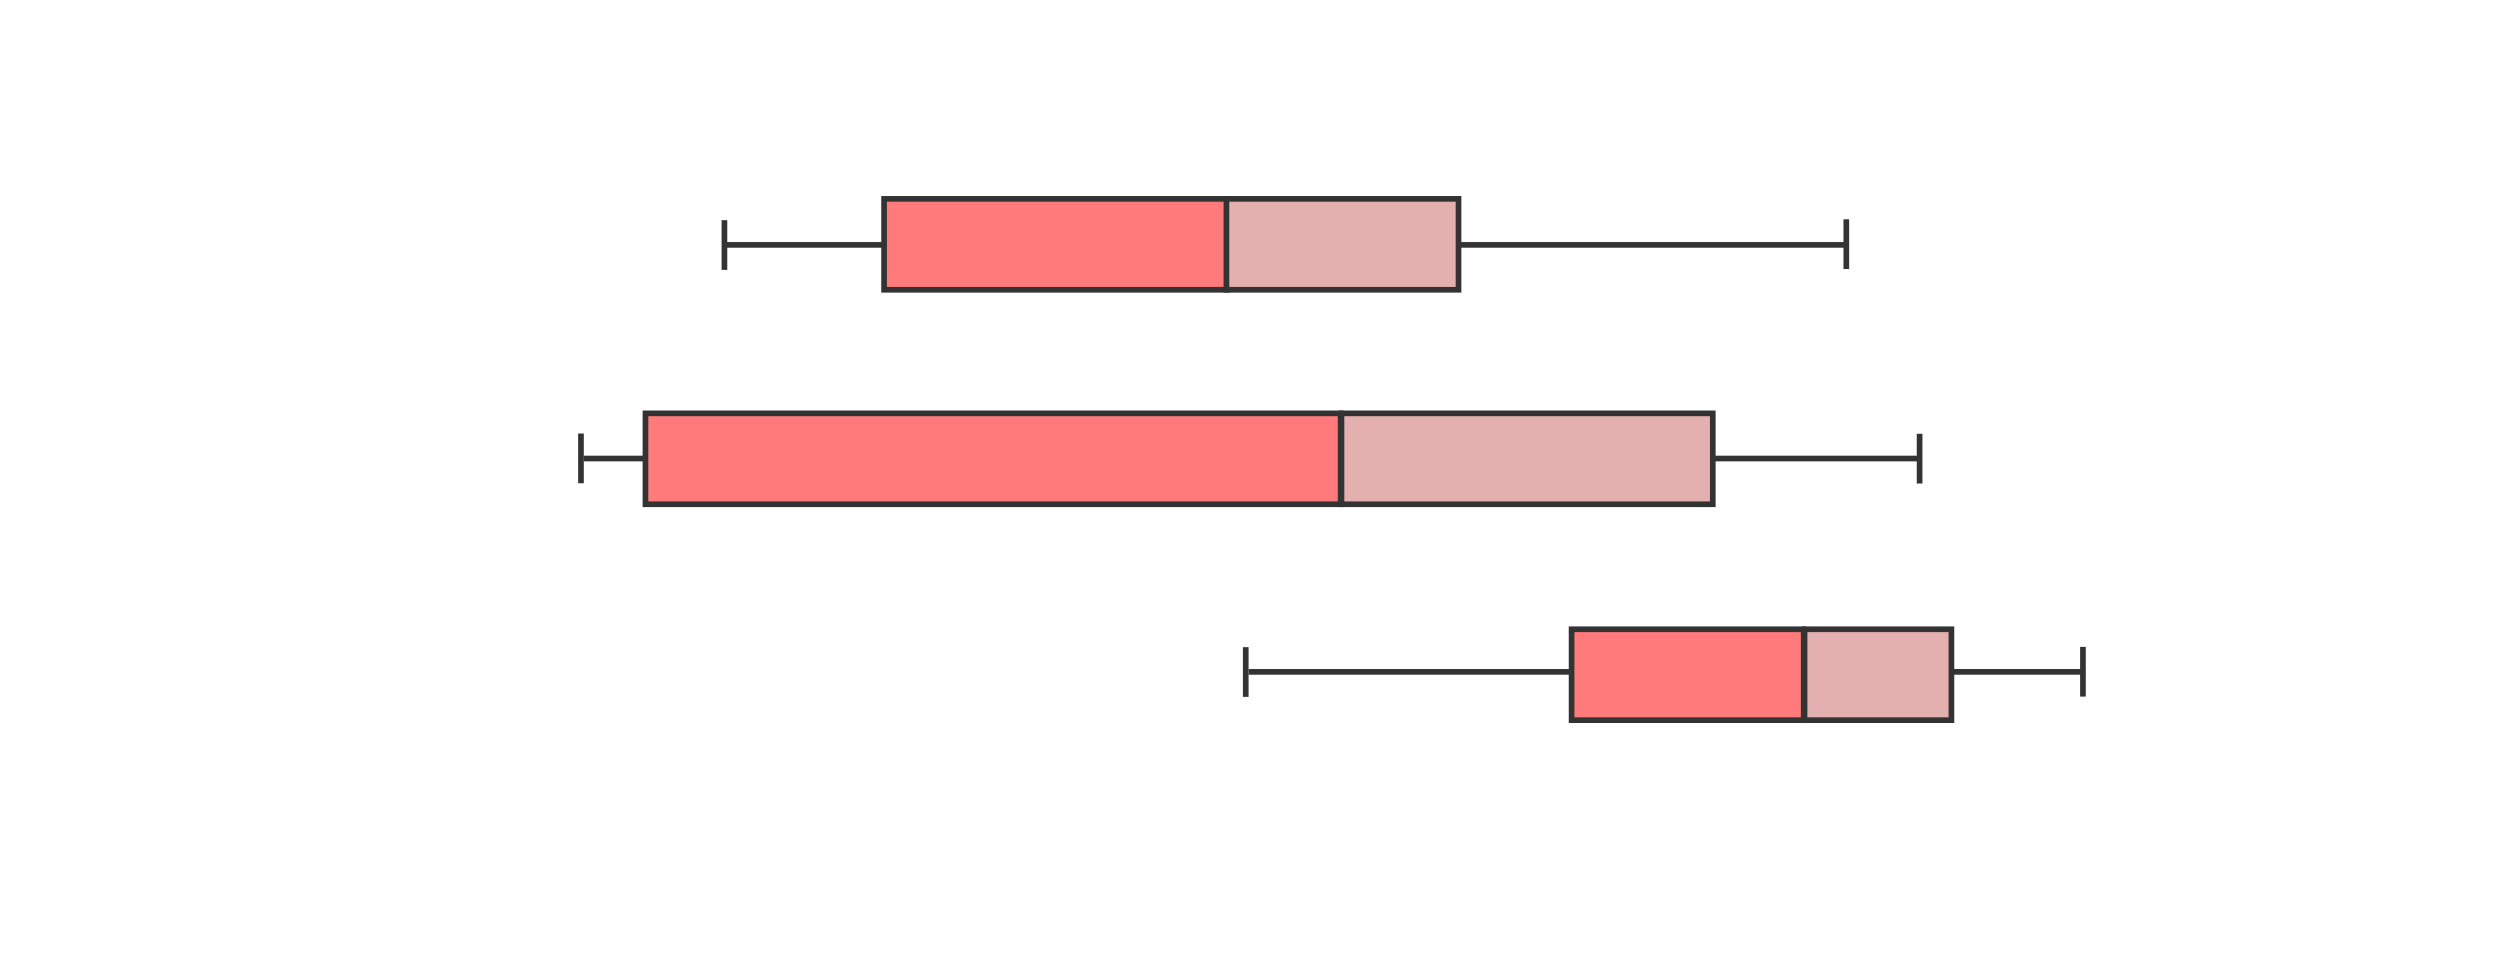
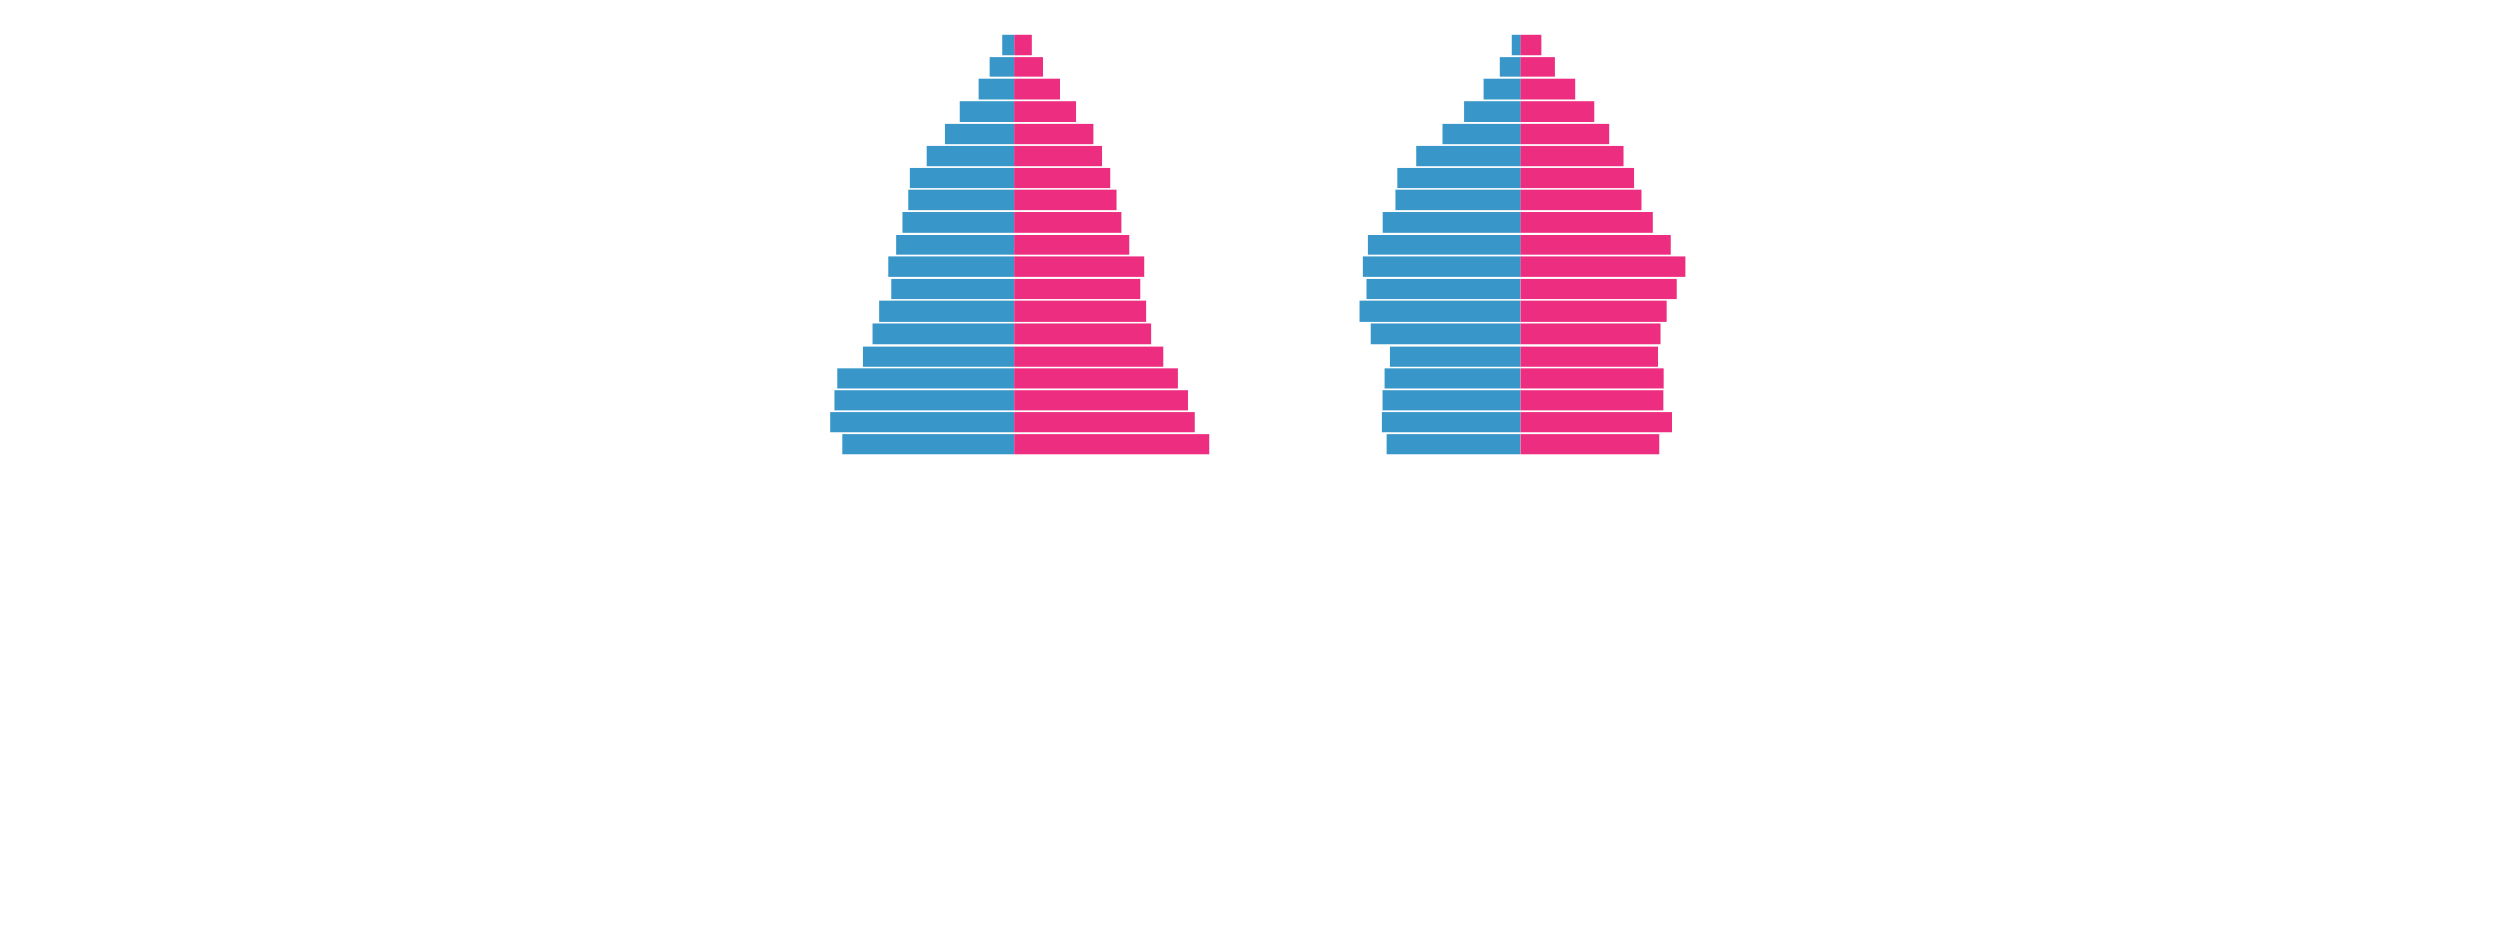
- <svg xmlns="http://www.w3.org/2000/svg" width="900" height="auto" viewBox="-70,-30,880,340" max-width="100%" font="10px sans-serif">
-   <line x1="185.5" y1="56.2" x2="580" y2="56.2" fill="none" stroke="#333333" stroke-width="2" />
-   <line x1="135.5" y1="131.4" x2="604.8" y2="131.4" fill="none" stroke="#333333" stroke-width="2" />
-   <line x1="369.5" y1="206.5" x2="662.8" y2="206.5" fill="none" stroke="#333333" stroke-width="2" />
-   <rect x="241.2" y="40" width="120.7" height="32" fill="hsl(0, 100%, 74%)" stroke="#333333" stroke-width="2" />
-   <rect x="361.7" y="40" width="81.7" height="32" fill="hsl(0, 50%, 79%)" stroke="#333333" stroke-width="2" />
-   <rect x="157.2" y="115.5" width="244.7" height="32" fill="hsl(0, 100%, 74%)" stroke="#333333" stroke-width="2" />
-   <rect x="402.2" y="115.5" width="130.7" height="32" fill="hsl(0, 50%, 79%)" stroke="#333333" stroke-width="2" />
-   <rect x="483.2" y="191.5" width="81.7" height="32" fill="hsl(0, 100%, 74%)" stroke="#333333" stroke-width="2" />
-   <rect x="565.2" y="191.5" width="51.7" height="32" fill="hsl(0, 50%, 79%)" stroke="#333333" stroke-width="2" />
-   <line x1="185" y1="47.5" x2="185" y2="65" fill="none" stroke="#333333" stroke-width="2" />
-   <line x1="134.5" y1="122.6" x2="134.5" y2="140.1" fill="none" stroke="#333333" stroke-width="2" />
-   <line x1="368.5" y1="197.8" x2="368.5" y2="215.3" fill="none" stroke="#333333" stroke-width="2" />
-   <line x1="663.2" y1="197.7" x2="663.2" y2="215.2" fill="none" stroke="#333333" stroke-width="2" />
-   <line x1="605.7" y1="122.7" x2="605.7" y2="140.2" fill="none" stroke="#333333" stroke-width="2" />
-   <line x1="579.9" y1="47.2" x2="579.9" y2="64.7" fill="none" stroke="#333333" stroke-width="2" />
+ <svg xmlns="http://www.w3.org/2000/svg" width="900" height="340" viewBox="0,0,750,600" id="svg">
+   <g id="Layer_2">
+     <rect x="116" y="275.8" width="109.2" height="12.8" fill="#3996c9" />
+     <rect x="108.3" y="261.8" width="117" height="12.8" fill="#3996c9" />
+     <rect x="111" y="247.9" width="114.2" height="12.8" fill="#3996c9" />
+     <rect x="112.8" y="234" width="112.5" height="12.8" fill="#3996c9" />
+     <rect x="129.1" y="220.2" width="96.2" height="12.8" fill="#3996c9" />
+     <rect x="139.4" y="191" width="85.8" height="13.5" fill="#3996c9" />
+     <rect x="147.1" y="177.2" width="78.1" height="12.8" fill="#3996c9" />
+     <rect x="145.2" y="162.9" width="80.1" height="13" fill="#3996c9" />
+     <rect x="150.2" y="149.3" width="75.1" height="12.5" fill="#3996c9" />
+     <rect x="154.2" y="134.7" width="71.1" height="13.2" fill="#3996c9" />
+     <rect x="157.9" y="120.5" width="67.5" height="13" fill="#3996c9" />
+     <rect x="158.9" y="106.7" width="66.5" height="12.8" fill="#3996c9" />
+     <rect x="169.6" y="92.7" width="55.8" height="12.9" fill="#3996c9" />
+     <rect x="181.2" y="78.7" width="44.1" height="12.9" fill="#3996c9" />
+     <rect x="190.6" y="64.3" width="34.8" height="13.2" fill="#3996c9" />
+     <rect x="202.6" y="50" width="22.8" height="13.2" fill="#3996c9" />
+     <rect x="209.6" y="36.3" width="15.8" height="12.4" fill="#3996c9" />
+     <rect x="217.6" y="22.1" width="7.8" height="13" fill="#3996c9" />
+     <rect x="135.2" y="205.5" width="90" height="13.2" fill="#3996c9" />
+     <rect x="225.2" y="275.8" width="123.9" height="12.8" fill="#ed2d80" />
+     <rect x="225.2" y="261.8" width="114.7" height="12.8" fill="#ed2d80" />
+     <rect x="225.2" y="247.9" width="110.4" height="12.8" fill="#ed2d80" />
+     <rect x="225.2" y="234" width="104" height="12.8" fill="#ed2d80" />
+     <rect x="225.2" y="220.2" width="94.7" height="12.8" fill="#ed2d80" />
+     <rect x="225.2" y="191" width="83.8" height="13.5" fill="#ed2d80" />
+     <rect x="225.2" y="177.2" width="80.1" height="12.8" fill="#ed2d80" />
+     <rect x="225.2" y="162.9" width="82.6" height="13" fill="#ed2d80" />
+     <rect x="225.2" y="149.3" width="73.1" height="12.5" fill="#ed2d80" />
+     <rect x="225.2" y="134.7" width="68.1" height="13.2" fill="#ed2d80" />
+     <rect x="225.2" y="120.5" width="65" height="13" fill="#ed2d80" />
+     <rect x="225.2" y="106.7" width="61" height="12.8" fill="#ed2d80" />
+     <rect x="225.2" y="92.7" width="55.8" height="12.9" fill="#ed2d80" />
+     <rect x="225.2" y="78.7" width="50.3" height="12.9" fill="#ed2d80" />
+     <rect x="225.2" y="64.3" width="39.3" height="13.2" fill="#ed2d80" />
+     <rect x="225.2" y="50" width="29.1" height="13.2" fill="#ed2d80" />
+     <rect x="225.2" y="36.3" width="18.3" height="12.4" fill="#ed2d80" />
+     <rect x="225.3" y="22.1" width="11.1" height="13" fill="#ed2d80" />
+     <rect x="225.2" y="205.5" width="87" height="13.2" fill="#ed2d80" />
+     <rect x="461.8" y="275.8" width="85" height="12.8" fill="#3996c9" />
+     <rect x="458.8" y="261.8" width="88.1" height="12.8" fill="#3996c9" />
+     <rect x="459.2" y="247.9" width="87.7" height="12.8" fill="#3996c9" />
+     <rect x="460.5" y="234" width="86.3" height="12.8" fill="#3996c9" />
+     <rect x="463.9" y="220.2" width="83" height="12.8" fill="#3996c9" />
+     <rect x="444.6" y="191" width="102.2" height="13.5" fill="#3996c9" />
+     <rect x="449" y="177.2" width="97.8" height="12.8" fill="#3996c9" />
+     <rect x="446.7" y="162.9" width="100.3" height="13" fill="#3996c9" />
+     <rect x="449.9" y="149.3" width="97.1" height="12.5" fill="#3996c9" />
+     <rect x="459.3" y="134.7" width="87.7" height="13.2" fill="#3996c9" />
+     <rect x="467.4" y="120.5" width="79.6" height="13" fill="#3996c9" />
+     <rect x="468.6" y="106.7" width="78.4" height="12.8" fill="#3996c9" />
+     <rect x="480.6" y="92.7" width="66.4" height="12.9" fill="#3996c9" />
+     <rect x="497.3" y="78.7" width="49.7" height="12.9" fill="#3996c9" />
+     <rect x="511" y="64.3" width="36" height="13.2" fill="#3996c9" />
+     <rect x="523.4" y="50" width="23.6" height="13.2" fill="#3996c9" />
+     <rect x="533.7" y="36.3" width="13.3" height="12.4" fill="#3996c9" />
+     <rect x="541.3" y="22.1" width="5.7" height="13" fill="#3996c9" />
+     <rect x="451.7" y="205.5" width="95.2" height="13.2" fill="#3996c9" />
+     <rect x="546.9" y="275.8" width="88.1" height="12.8" fill="#ed2d80" />
+     <rect x="546.9" y="261.8" width="96.2" height="12.8" fill="#ed2d80" />
+     <rect x="546.9" y="247.9" width="90.7" height="12.8" fill="#ed2d80" />
+     <rect x="546.9" y="234" width="90.9" height="12.8" fill="#ed2d80" />
+     <rect x="546.9" y="220.2" width="87.3" height="12.8" fill="#ed2d80" />
+     <rect x="546.9" y="191" width="92.8" height="13.5" fill="#ed2d80" />
+     <rect x="546.9" y="177.2" width="99.2" height="12.8" fill="#ed2d80" />
+     <rect x="546.9" y="162.9" width="104.7" height="13" fill="#ed2d80" />
+     <rect x="546.9" y="149.3" width="95.4" height="12.5" fill="#ed2d80" />
+     <rect x="546.9" y="134.7" width="84" height="13.2" fill="#ed2d80" />
+     <rect x="546.9" y="120.5" width="76.8" height="13" fill="#ed2d80" />
+     <rect x="546.9" y="106.7" width="72.1" height="12.8" fill="#ed2d80" />
+     <rect x="546.9" y="92.7" width="65.4" height="12.9" fill="#ed2d80" />
+     <rect x="546.9" y="78.7" width="56.3" height="12.9" fill="#ed2d80" />
+     <rect x="546.9" y="64.3" width="46.8" height="13.2" fill="#ed2d80" />
+     <rect x="546.9" y="50" width="34.7" height="13.2" fill="#ed2d80" />
+     <rect x="546.9" y="36.3" width="21.8" height="12.4" fill="#ed2d80" />
+     <rect x="546.9" y="22.1" width="13.2" height="13" fill="#ed2d80" />
+     <rect x="546.9" y="205.5" width="88.9" height="13.2" fill="#ed2d80" />
+   </g>
</svg>
